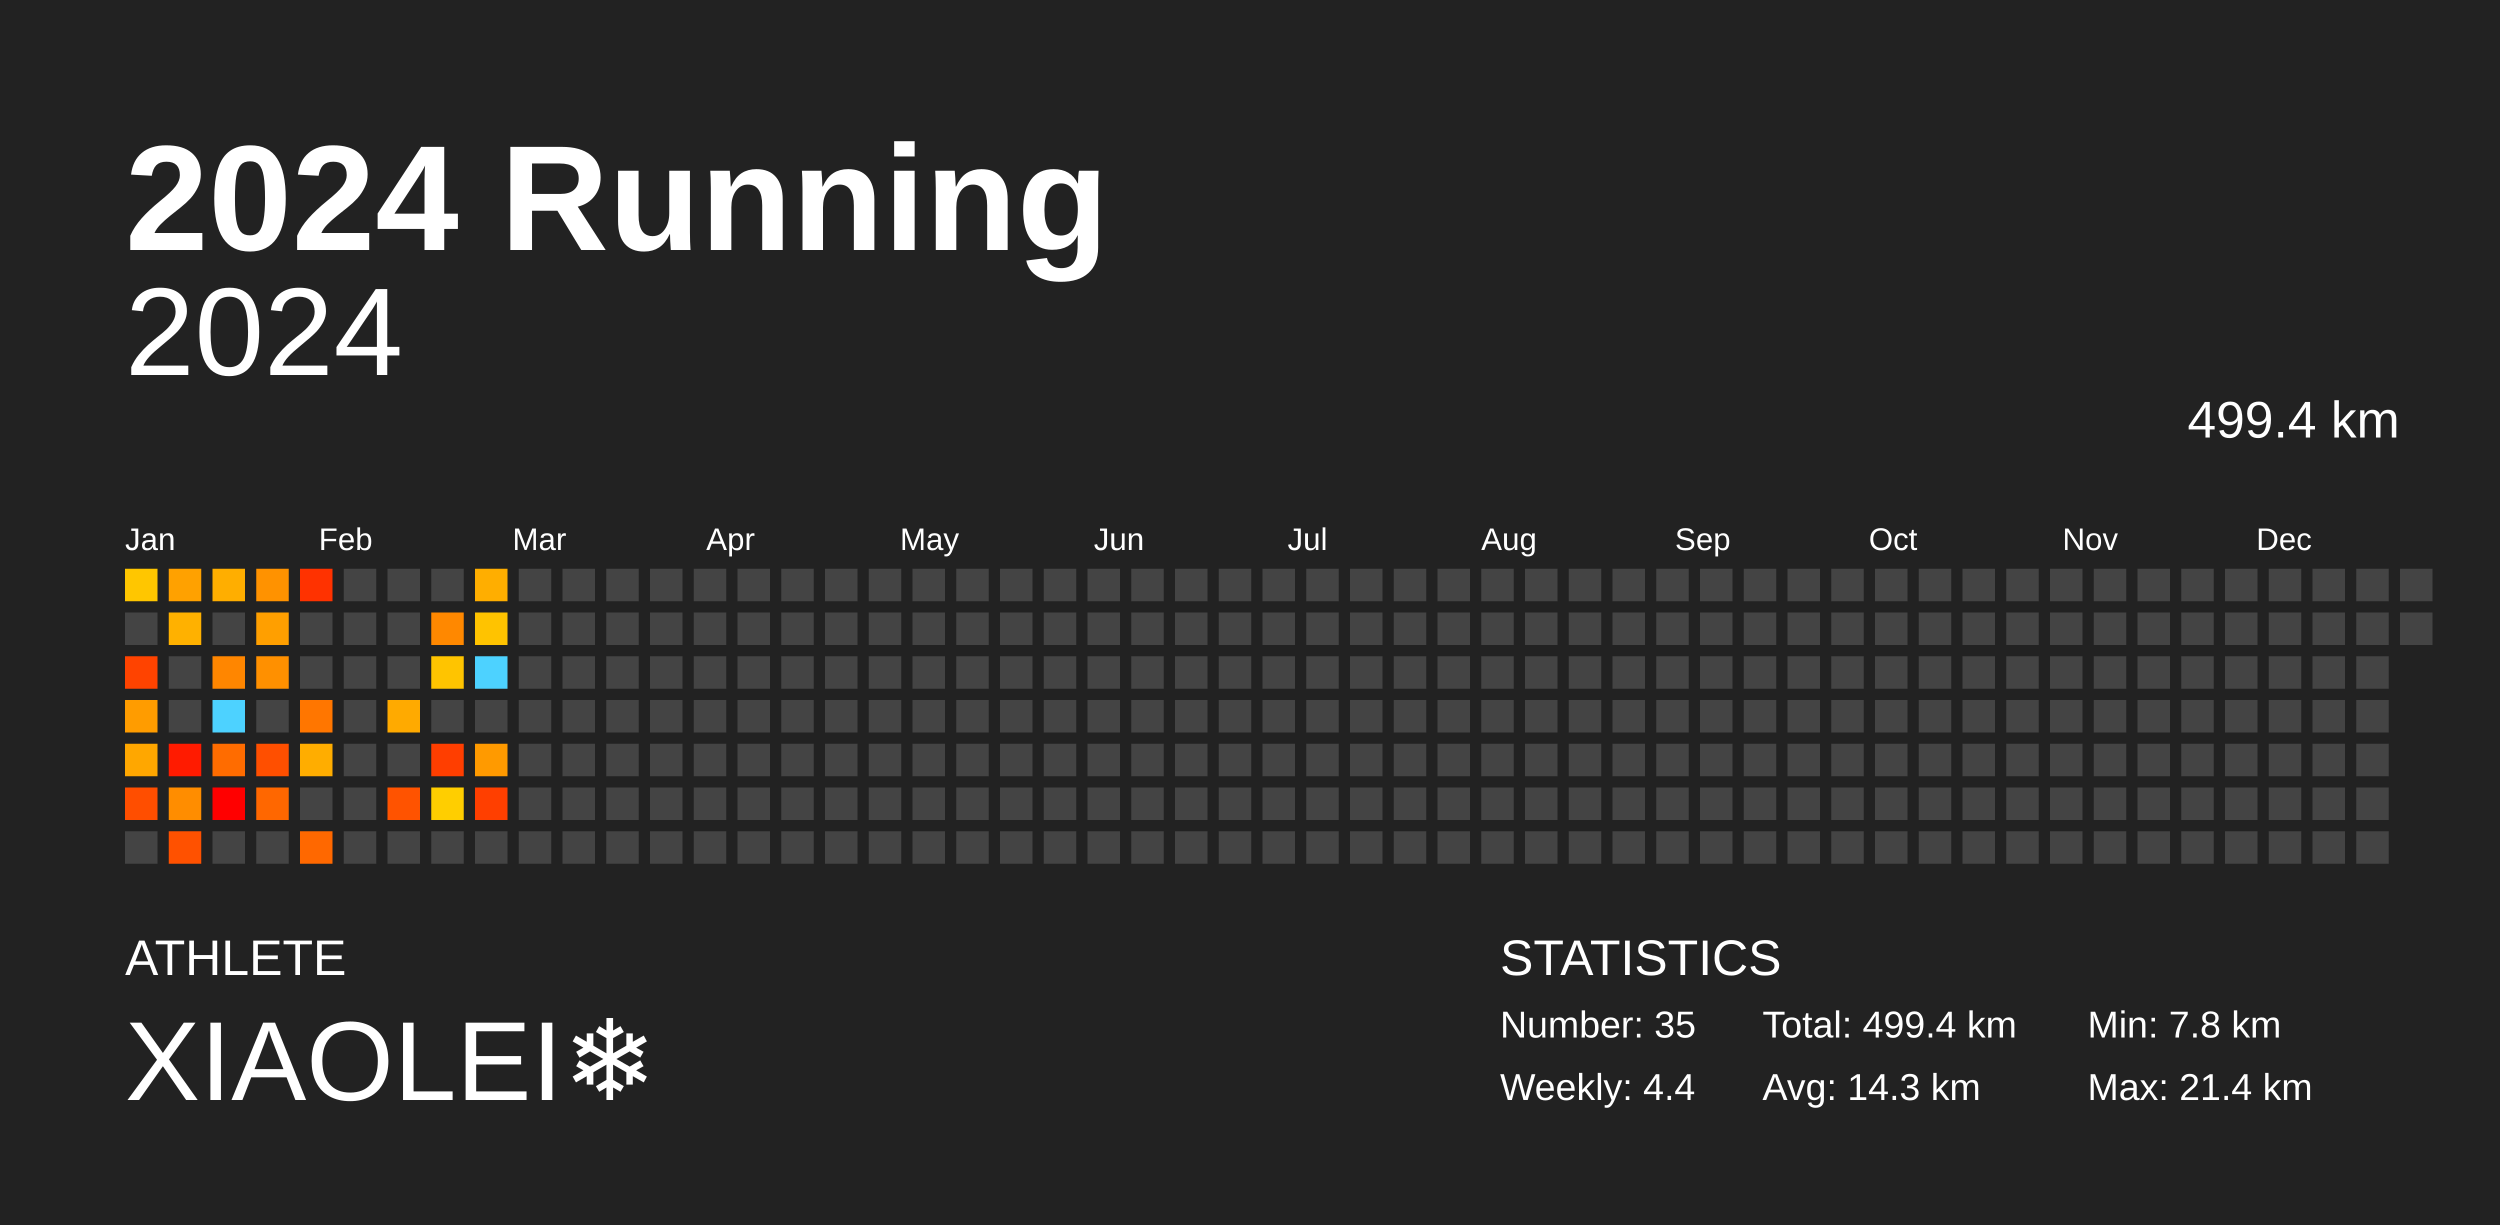
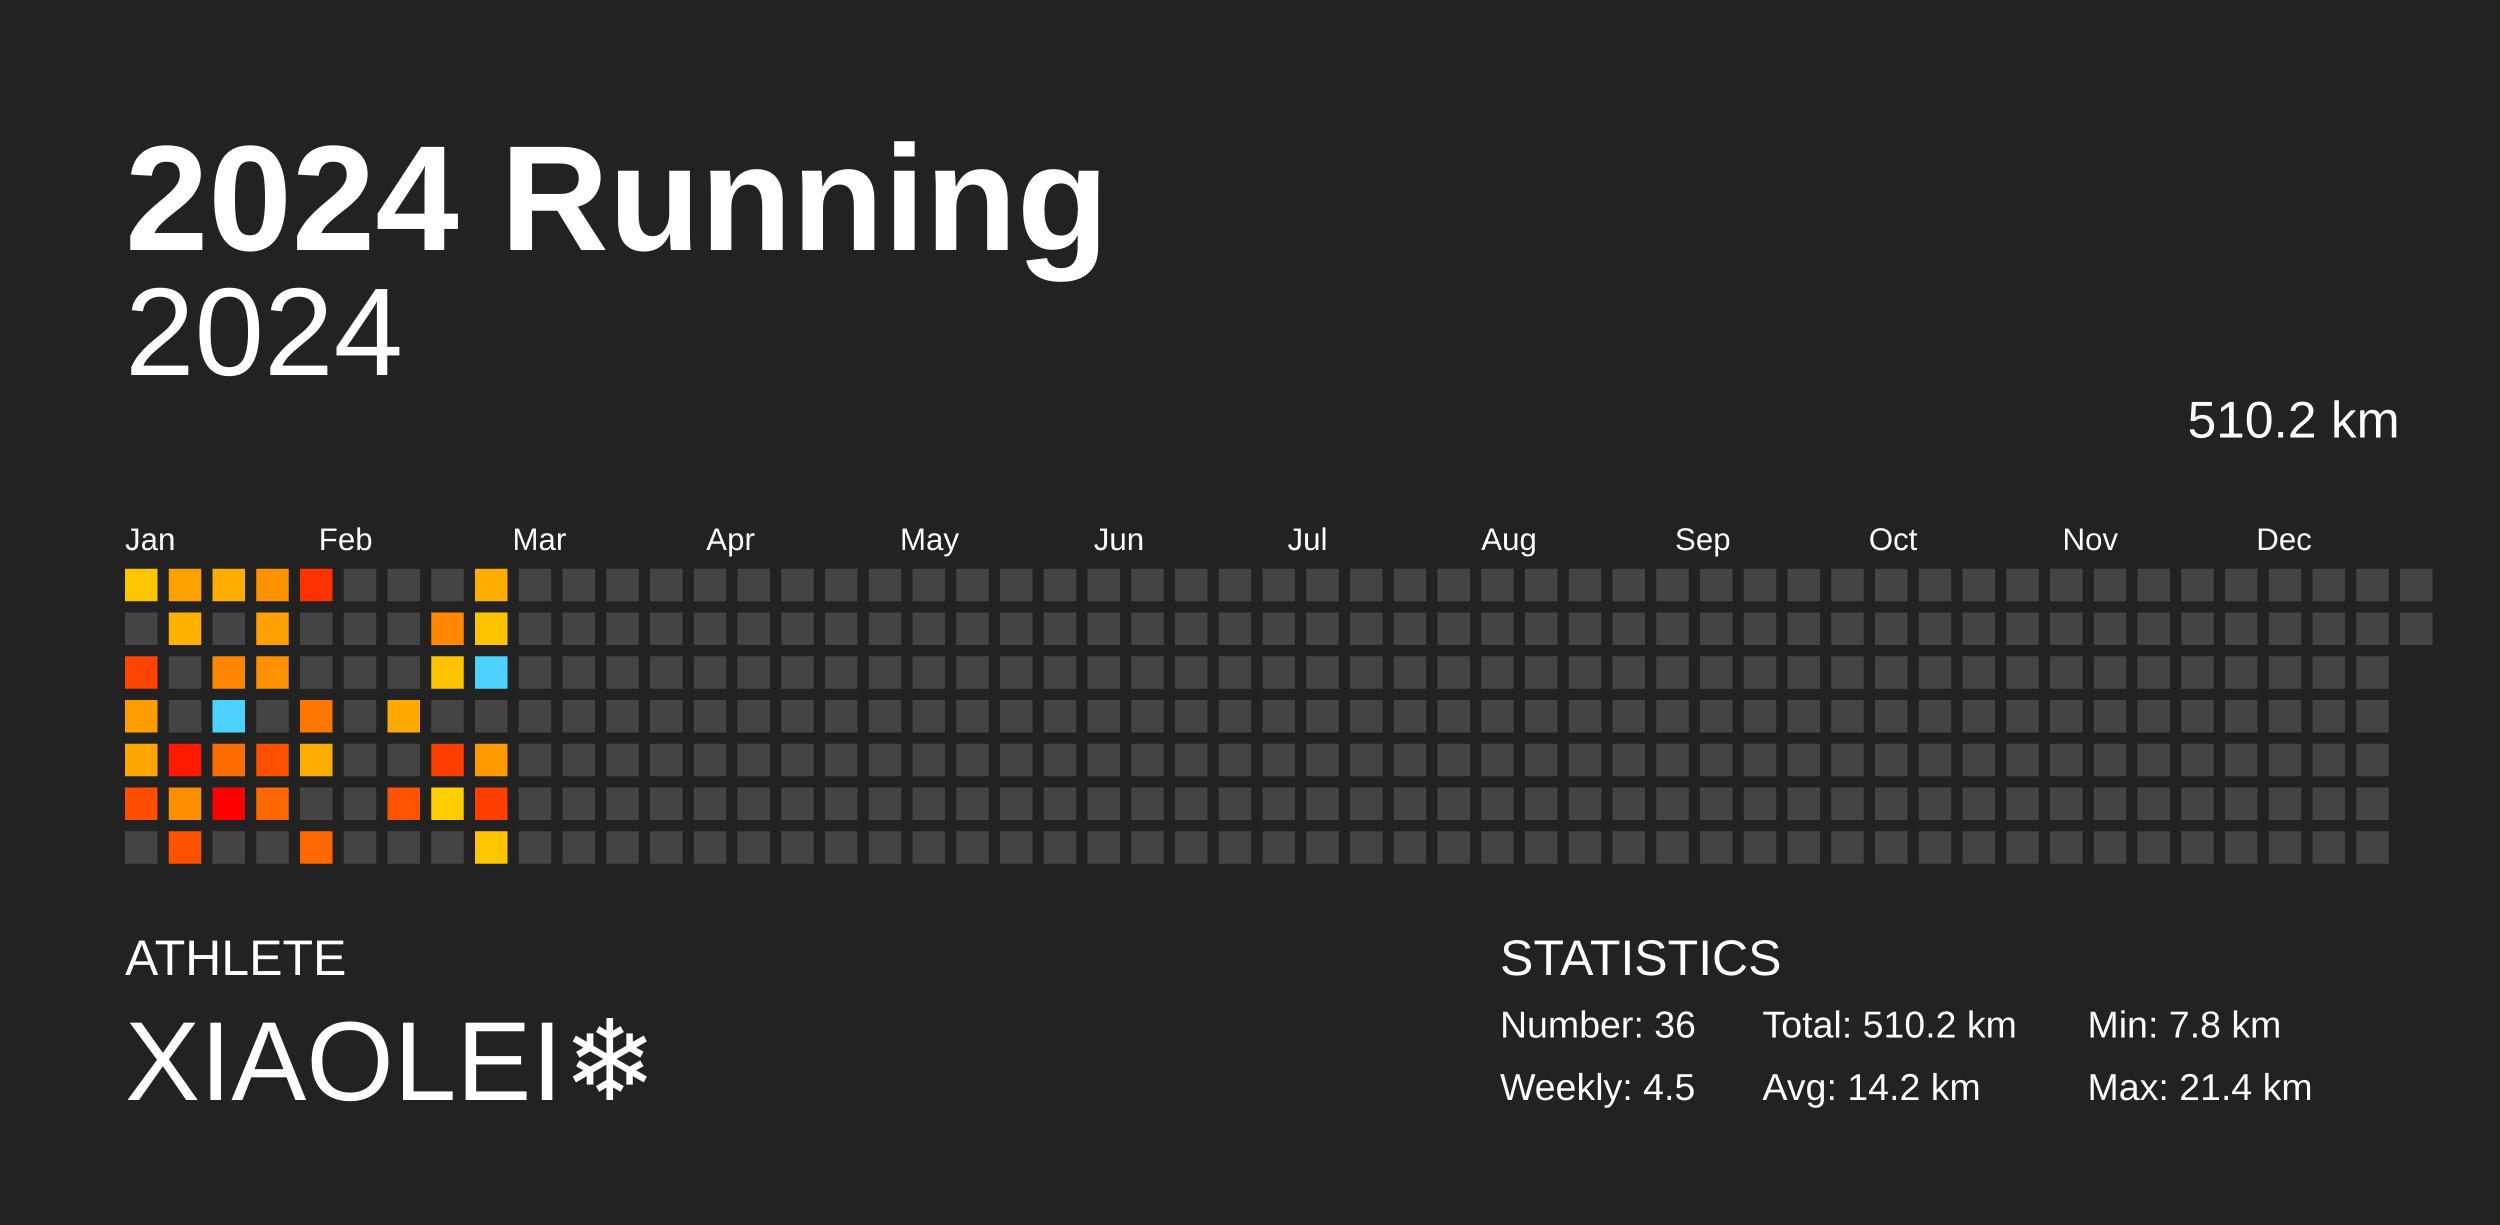
<svg xmlns="http://www.w3.org/2000/svg" baseProfile="full" height="98mm" version="1.1" viewBox="0,0,200,98" width="200mm">
  <defs />
  <rect fill="#222222" height="98" width="200" x="0" y="0" />
  <text fill="#FFFFFF" style="font-size:12px; font-family:Arial; font-weight:bold;" x="10" y="20">2024 Running</text>
  <text fill="#FFFFFF" style="font-size:4px; font-family:Arial" x="10" y="78">ATHLETE</text>
  <text fill="#FFFFFF" style="font-size:9px; font-family:Arial" x="10" y="88">XIAOLEI❄️</text>
  <text fill="#FFFFFF" style="font-size:4px; font-family:Arial" x="120" y="78">STATISTICS</text>
-   <text fill="#FFFFFF" style="font-size:3px; font-family:Arial" x="120" y="83">Number: 35</text>
-   <text fill="#FFFFFF" style="font-size:3px; font-family:Arial" x="120" y="88">Weekly: 4.4</text>
-   <text fill="#FFFFFF" style="font-size:3px; font-family:Arial" x="141" y="83">Total: 499.4 km</text>
-   <text fill="#FFFFFF" style="font-size:3px; font-family:Arial" x="141" y="88">Avg: 14.3 km</text>
+   <text fill="#FFFFFF" style="font-size:3px; font-family:Arial" x="120" y="83">Number: 36</text>
+   <text fill="#FFFFFF" style="font-size:3px; font-family:Arial" x="120" y="88">Weekly: 4.5</text>
+   <text fill="#FFFFFF" style="font-size:3px; font-family:Arial" x="141" y="83">Total: 510.2 km</text>
+   <text fill="#FFFFFF" style="font-size:3px; font-family:Arial" x="141" y="88">Avg: 14.2 km</text>
  <text fill="#FFFFFF" style="font-size:3px; font-family:Arial" x="167" y="83">Min: 7.8 km</text>
  <text fill="#FFFFFF" style="font-size:3px; font-family:Arial" x="167" y="88">Max: 21.4 km</text>
  <text alignment-baseline="hanging" fill="#FFFFFF" style="font-size:10.0px; font-family:Arial;" x="10" y="30">2024</text>
-   <text alignment-baseline="hanging" fill="#FFFFFF" style="font-size:4.125px; font-family:Arial;" x="175" y="35">499.4 km</text>
+   <text alignment-baseline="hanging" fill="#FFFFFF" style="font-size:4.125px; font-family:Arial;" x="175" y="35">510.2 km</text>
  <text fill="#FFFFFF" style="font-size:2.5px; font-family:Arial" x="10.0" y="44">Jan</text>
  <text fill="#FFFFFF" style="font-size:2.5px; font-family:Arial" x="25.5" y="44">Feb</text>
  <text fill="#FFFFFF" style="font-size:2.5px; font-family:Arial" x="41.0" y="44">Mar</text>
  <text fill="#FFFFFF" style="font-size:2.5px; font-family:Arial" x="56.5" y="44">Apr</text>
  <text fill="#FFFFFF" style="font-size:2.5px; font-family:Arial" x="72.0" y="44">May</text>
  <text fill="#FFFFFF" style="font-size:2.5px; font-family:Arial" x="87.5" y="44">Jun</text>
  <text fill="#FFFFFF" style="font-size:2.5px; font-family:Arial" x="103.0" y="44">Jul</text>
  <text fill="#FFFFFF" style="font-size:2.5px; font-family:Arial" x="118.5" y="44">Aug</text>
  <text fill="#FFFFFF" style="font-size:2.5px; font-family:Arial" x="134.0" y="44">Sep</text>
  <text fill="#FFFFFF" style="font-size:2.5px; font-family:Arial" x="149.5" y="44">Oct</text>
  <text fill="#FFFFFF" style="font-size:2.5px; font-family:Arial" x="165.0" y="44">Nov</text>
  <text fill="#FFFFFF" style="font-size:2.5px; font-family:Arial" x="180.5" y="44">Dec</text>
  <rect fill="#ffc600" height="2.6" width="2.6" x="10.0" y="45.5" />
  <rect fill="#444444" height="2.6" width="2.6" x="10.0" y="49.0" />
  <rect fill="#ff4300" height="2.6" width="2.6" x="10.0" y="52.5" />
  <rect fill="#ff9c00" height="2.6" width="2.6" x="10.0" y="56.0" />
  <rect fill="#ffa700" height="2.6" width="2.6" x="10.0" y="59.5" />
  <rect fill="#ff4e00" height="2.6" width="2.6" x="10.0" y="63.0" />
  <rect fill="#444444" height="2.6" width="2.6" x="10.0" y="66.5" />
  <rect fill="#ffa100" height="2.6" width="2.6" x="13.5" y="45.5" />
  <rect fill="#ffb100" height="2.6" width="2.6" x="13.5" y="49.0" />
  <rect fill="#444444" height="2.6" width="2.6" x="13.5" y="52.5" />
  <rect fill="#444444" height="2.6" width="2.6" x="13.5" y="56.0" />
  <rect fill="#ff1b00" height="2.6" width="2.6" x="13.5" y="59.5" />
  <rect fill="#ff8d00" height="2.6" width="2.6" x="13.5" y="63.0" />
  <rect fill="#ff5100" height="2.6" width="2.6" x="13.5" y="66.5" />
  <rect fill="#ffae00" height="2.6" width="2.6" x="17.0" y="45.5" />
  <rect fill="#444444" height="2.6" width="2.6" x="17.0" y="49.0" />
  <rect fill="#ff8600" height="2.6" width="2.6" x="17.0" y="52.5" />
  <rect fill="#4dd2ff" height="2.6" width="2.6" x="17.0" y="56.0" />
  <rect fill="#ff6c00" height="2.6" width="2.6" x="17.0" y="59.5" />
  <rect fill="red" height="2.6" width="2.6" x="17.0" y="63.0" />
  <rect fill="#444444" height="2.6" width="2.6" x="17.0" y="66.5" />
  <rect fill="#ff9200" height="2.6" width="2.6" x="20.5" y="45.5" />
  <rect fill="#ff9f00" height="2.6" width="2.6" x="20.5" y="49.0" />
  <rect fill="#ff9000" height="2.6" width="2.6" x="20.5" y="52.5" />
  <rect fill="#444444" height="2.6" width="2.6" x="20.5" y="56.0" />
  <rect fill="#ff4f00" height="2.6" width="2.6" x="20.5" y="59.5" />
  <rect fill="#ff6700" height="2.6" width="2.6" x="20.5" y="63.0" />
  <rect fill="#444444" height="2.6" width="2.6" x="20.5" y="66.5" />
  <rect fill="#ff3200" height="2.6" width="2.6" x="24.0" y="45.5" />
  <rect fill="#444444" height="2.6" width="2.6" x="24.0" y="49.0" />
  <rect fill="#444444" height="2.6" width="2.6" x="24.0" y="52.5" />
  <rect fill="#ff7600" height="2.6" width="2.6" x="24.0" y="56.0" />
  <rect fill="#ffad00" height="2.6" width="2.6" x="24.0" y="59.5" />
  <rect fill="#444444" height="2.6" width="2.6" x="24.0" y="63.0" />
  <rect fill="#ff6800" height="2.6" width="2.6" x="24.0" y="66.5" />
  <rect fill="#444444" height="2.6" width="2.6" x="27.5" y="45.5" />
  <rect fill="#444444" height="2.6" width="2.6" x="27.5" y="49.0" />
  <rect fill="#444444" height="2.6" width="2.6" x="27.5" y="52.5" />
  <rect fill="#444444" height="2.6" width="2.6" x="27.5" y="56.0" />
  <rect fill="#444444" height="2.6" width="2.6" x="27.5" y="59.5" />
  <rect fill="#444444" height="2.6" width="2.6" x="27.5" y="63.0" />
  <rect fill="#444444" height="2.6" width="2.6" x="27.5" y="66.5" />
  <rect fill="#444444" height="2.6" width="2.6" x="31.0" y="45.5" />
  <rect fill="#444444" height="2.6" width="2.6" x="31.0" y="49.0" />
  <rect fill="#444444" height="2.6" width="2.6" x="31.0" y="52.5" />
  <rect fill="#ffaa00" height="2.6" width="2.6" x="31.0" y="56.0" />
  <rect fill="#444444" height="2.6" width="2.6" x="31.0" y="59.5" />
  <rect fill="#ff5300" height="2.6" width="2.6" x="31.0" y="63.0" />
  <rect fill="#444444" height="2.6" width="2.6" x="31.0" y="66.5" />
  <rect fill="#444444" height="2.6" width="2.6" x="34.5" y="45.5" />
  <rect fill="#ff8800" height="2.6" width="2.6" x="34.5" y="49.0" />
  <rect fill="#ffc400" height="2.6" width="2.6" x="34.5" y="52.5" />
  <rect fill="#444444" height="2.6" width="2.6" x="34.5" y="56.0" />
  <rect fill="#ff3e00" height="2.6" width="2.6" x="34.5" y="59.5" />
  <rect fill="#ffce00" height="2.6" width="2.6" x="34.5" y="63.0" />
  <rect fill="#444444" height="2.6" width="2.6" x="34.5" y="66.5" />
  <rect fill="#ffae00" height="2.6" width="2.6" x="38.0" y="45.5" />
  <rect fill="#ffc300" height="2.6" width="2.6" x="38.0" y="49.0" />
  <rect fill="#4dd2ff" height="2.6" width="2.6" x="38.0" y="52.5" />
  <rect fill="#444444" height="2.6" width="2.6" x="38.0" y="56.0" />
  <rect fill="#ff9a00" height="2.6" width="2.6" x="38.0" y="59.5" />
  <rect fill="#ff3f00" height="2.6" width="2.6" x="38.0" y="63.0" />
-   <rect fill="#444444" height="2.6" width="2.6" x="38.0" y="66.5" />
+   <rect fill="#ffc600" height="2.6" width="2.6" x="38.0" y="66.5" />
  <rect fill="#444444" height="2.6" width="2.6" x="41.5" y="45.5" />
  <rect fill="#444444" height="2.6" width="2.6" x="41.5" y="49.0" />
  <rect fill="#444444" height="2.6" width="2.6" x="41.5" y="52.5" />
  <rect fill="#444444" height="2.6" width="2.6" x="41.5" y="56.0" />
  <rect fill="#444444" height="2.6" width="2.6" x="41.5" y="59.5" />
  <rect fill="#444444" height="2.6" width="2.6" x="41.5" y="63.0" />
  <rect fill="#444444" height="2.6" width="2.6" x="41.5" y="66.5" />
  <rect fill="#444444" height="2.6" width="2.6" x="45.0" y="45.5" />
  <rect fill="#444444" height="2.6" width="2.6" x="45.0" y="49.0" />
  <rect fill="#444444" height="2.6" width="2.6" x="45.0" y="52.5" />
  <rect fill="#444444" height="2.6" width="2.6" x="45.0" y="56.0" />
  <rect fill="#444444" height="2.6" width="2.6" x="45.0" y="59.5" />
  <rect fill="#444444" height="2.6" width="2.6" x="45.0" y="63.0" />
  <rect fill="#444444" height="2.6" width="2.6" x="45.0" y="66.5" />
  <rect fill="#444444" height="2.6" width="2.6" x="48.5" y="45.5" />
  <rect fill="#444444" height="2.6" width="2.6" x="48.5" y="49.0" />
  <rect fill="#444444" height="2.6" width="2.6" x="48.5" y="52.5" />
  <rect fill="#444444" height="2.6" width="2.6" x="48.5" y="56.0" />
  <rect fill="#444444" height="2.6" width="2.6" x="48.5" y="59.5" />
  <rect fill="#444444" height="2.6" width="2.6" x="48.5" y="63.0" />
  <rect fill="#444444" height="2.6" width="2.6" x="48.5" y="66.5" />
  <rect fill="#444444" height="2.6" width="2.6" x="52.0" y="45.5" />
  <rect fill="#444444" height="2.6" width="2.6" x="52.0" y="49.0" />
  <rect fill="#444444" height="2.6" width="2.6" x="52.0" y="52.5" />
  <rect fill="#444444" height="2.6" width="2.6" x="52.0" y="56.0" />
  <rect fill="#444444" height="2.6" width="2.6" x="52.0" y="59.5" />
  <rect fill="#444444" height="2.6" width="2.6" x="52.0" y="63.0" />
  <rect fill="#444444" height="2.6" width="2.6" x="52.0" y="66.5" />
  <rect fill="#444444" height="2.6" width="2.6" x="55.5" y="45.5" />
  <rect fill="#444444" height="2.6" width="2.6" x="55.5" y="49.0" />
  <rect fill="#444444" height="2.6" width="2.6" x="55.5" y="52.5" />
  <rect fill="#444444" height="2.6" width="2.6" x="55.5" y="56.0" />
  <rect fill="#444444" height="2.6" width="2.6" x="55.5" y="59.5" />
  <rect fill="#444444" height="2.6" width="2.6" x="55.5" y="63.0" />
  <rect fill="#444444" height="2.6" width="2.6" x="55.5" y="66.5" />
  <rect fill="#444444" height="2.6" width="2.6" x="59.0" y="45.5" />
  <rect fill="#444444" height="2.6" width="2.6" x="59.0" y="49.0" />
  <rect fill="#444444" height="2.6" width="2.6" x="59.0" y="52.5" />
  <rect fill="#444444" height="2.6" width="2.6" x="59.0" y="56.0" />
  <rect fill="#444444" height="2.6" width="2.6" x="59.0" y="59.5" />
  <rect fill="#444444" height="2.6" width="2.6" x="59.0" y="63.0" />
  <rect fill="#444444" height="2.6" width="2.6" x="59.0" y="66.5" />
  <rect fill="#444444" height="2.6" width="2.6" x="62.5" y="45.5" />
  <rect fill="#444444" height="2.6" width="2.6" x="62.5" y="49.0" />
  <rect fill="#444444" height="2.6" width="2.6" x="62.5" y="52.5" />
  <rect fill="#444444" height="2.6" width="2.6" x="62.5" y="56.0" />
  <rect fill="#444444" height="2.6" width="2.6" x="62.5" y="59.5" />
  <rect fill="#444444" height="2.6" width="2.6" x="62.5" y="63.0" />
  <rect fill="#444444" height="2.6" width="2.6" x="62.5" y="66.5" />
  <rect fill="#444444" height="2.6" width="2.6" x="66.0" y="45.5" />
  <rect fill="#444444" height="2.6" width="2.6" x="66.0" y="49.0" />
  <rect fill="#444444" height="2.6" width="2.6" x="66.0" y="52.5" />
  <rect fill="#444444" height="2.6" width="2.6" x="66.0" y="56.0" />
  <rect fill="#444444" height="2.6" width="2.6" x="66.0" y="59.5" />
  <rect fill="#444444" height="2.6" width="2.6" x="66.0" y="63.0" />
  <rect fill="#444444" height="2.6" width="2.6" x="66.0" y="66.5" />
  <rect fill="#444444" height="2.6" width="2.6" x="69.5" y="45.5" />
  <rect fill="#444444" height="2.6" width="2.6" x="69.5" y="49.0" />
  <rect fill="#444444" height="2.6" width="2.6" x="69.5" y="52.5" />
  <rect fill="#444444" height="2.6" width="2.6" x="69.5" y="56.0" />
  <rect fill="#444444" height="2.6" width="2.6" x="69.5" y="59.5" />
  <rect fill="#444444" height="2.6" width="2.6" x="69.5" y="63.0" />
  <rect fill="#444444" height="2.6" width="2.6" x="69.5" y="66.5" />
  <rect fill="#444444" height="2.6" width="2.6" x="73.0" y="45.5" />
  <rect fill="#444444" height="2.6" width="2.6" x="73.0" y="49.0" />
  <rect fill="#444444" height="2.6" width="2.6" x="73.0" y="52.5" />
  <rect fill="#444444" height="2.6" width="2.6" x="73.0" y="56.0" />
  <rect fill="#444444" height="2.6" width="2.6" x="73.0" y="59.5" />
  <rect fill="#444444" height="2.6" width="2.6" x="73.0" y="63.0" />
  <rect fill="#444444" height="2.6" width="2.6" x="73.0" y="66.5" />
  <rect fill="#444444" height="2.6" width="2.6" x="76.5" y="45.5" />
  <rect fill="#444444" height="2.6" width="2.6" x="76.5" y="49.0" />
  <rect fill="#444444" height="2.6" width="2.6" x="76.5" y="52.5" />
  <rect fill="#444444" height="2.6" width="2.6" x="76.5" y="56.0" />
  <rect fill="#444444" height="2.6" width="2.6" x="76.5" y="59.5" />
  <rect fill="#444444" height="2.6" width="2.6" x="76.5" y="63.0" />
  <rect fill="#444444" height="2.6" width="2.6" x="76.5" y="66.5" />
  <rect fill="#444444" height="2.6" width="2.6" x="80.0" y="45.5" />
  <rect fill="#444444" height="2.6" width="2.6" x="80.0" y="49.0" />
  <rect fill="#444444" height="2.6" width="2.6" x="80.0" y="52.5" />
  <rect fill="#444444" height="2.6" width="2.6" x="80.0" y="56.0" />
  <rect fill="#444444" height="2.6" width="2.6" x="80.0" y="59.5" />
  <rect fill="#444444" height="2.6" width="2.6" x="80.0" y="63.0" />
  <rect fill="#444444" height="2.6" width="2.6" x="80.0" y="66.5" />
  <rect fill="#444444" height="2.6" width="2.6" x="83.5" y="45.5" />
  <rect fill="#444444" height="2.6" width="2.6" x="83.5" y="49.0" />
  <rect fill="#444444" height="2.6" width="2.6" x="83.5" y="52.5" />
  <rect fill="#444444" height="2.6" width="2.6" x="83.5" y="56.0" />
  <rect fill="#444444" height="2.6" width="2.6" x="83.5" y="59.5" />
  <rect fill="#444444" height="2.6" width="2.6" x="83.5" y="63.0" />
  <rect fill="#444444" height="2.6" width="2.6" x="83.5" y="66.5" />
  <rect fill="#444444" height="2.6" width="2.6" x="87.0" y="45.5" />
  <rect fill="#444444" height="2.6" width="2.6" x="87.0" y="49.0" />
  <rect fill="#444444" height="2.6" width="2.6" x="87.0" y="52.5" />
  <rect fill="#444444" height="2.6" width="2.6" x="87.0" y="56.0" />
  <rect fill="#444444" height="2.6" width="2.6" x="87.0" y="59.5" />
  <rect fill="#444444" height="2.6" width="2.6" x="87.0" y="63.0" />
  <rect fill="#444444" height="2.6" width="2.6" x="87.0" y="66.5" />
  <rect fill="#444444" height="2.6" width="2.6" x="90.5" y="45.5" />
  <rect fill="#444444" height="2.6" width="2.6" x="90.5" y="49.0" />
  <rect fill="#444444" height="2.6" width="2.6" x="90.5" y="52.5" />
  <rect fill="#444444" height="2.6" width="2.6" x="90.5" y="56.0" />
  <rect fill="#444444" height="2.6" width="2.6" x="90.5" y="59.5" />
  <rect fill="#444444" height="2.6" width="2.6" x="90.5" y="63.0" />
  <rect fill="#444444" height="2.6" width="2.6" x="90.5" y="66.5" />
  <rect fill="#444444" height="2.6" width="2.6" x="94.0" y="45.5" />
  <rect fill="#444444" height="2.6" width="2.6" x="94.0" y="49.0" />
  <rect fill="#444444" height="2.6" width="2.6" x="94.0" y="52.5" />
  <rect fill="#444444" height="2.6" width="2.6" x="94.0" y="56.0" />
  <rect fill="#444444" height="2.6" width="2.6" x="94.0" y="59.5" />
  <rect fill="#444444" height="2.6" width="2.6" x="94.0" y="63.0" />
  <rect fill="#444444" height="2.6" width="2.6" x="94.0" y="66.5" />
  <rect fill="#444444" height="2.6" width="2.6" x="97.5" y="45.5" />
  <rect fill="#444444" height="2.6" width="2.6" x="97.5" y="49.0" />
  <rect fill="#444444" height="2.6" width="2.6" x="97.5" y="52.5" />
  <rect fill="#444444" height="2.6" width="2.6" x="97.5" y="56.0" />
  <rect fill="#444444" height="2.6" width="2.6" x="97.5" y="59.5" />
  <rect fill="#444444" height="2.6" width="2.6" x="97.5" y="63.0" />
  <rect fill="#444444" height="2.6" width="2.6" x="97.5" y="66.5" />
  <rect fill="#444444" height="2.6" width="2.6" x="101.0" y="45.5" />
  <rect fill="#444444" height="2.6" width="2.6" x="101.0" y="49.0" />
  <rect fill="#444444" height="2.6" width="2.6" x="101.0" y="52.5" />
  <rect fill="#444444" height="2.6" width="2.6" x="101.0" y="56.0" />
  <rect fill="#444444" height="2.6" width="2.6" x="101.0" y="59.5" />
  <rect fill="#444444" height="2.6" width="2.6" x="101.0" y="63.0" />
  <rect fill="#444444" height="2.6" width="2.6" x="101.0" y="66.5" />
  <rect fill="#444444" height="2.6" width="2.6" x="104.5" y="45.5" />
  <rect fill="#444444" height="2.6" width="2.6" x="104.5" y="49.0" />
  <rect fill="#444444" height="2.6" width="2.6" x="104.5" y="52.5" />
  <rect fill="#444444" height="2.6" width="2.6" x="104.5" y="56.0" />
  <rect fill="#444444" height="2.6" width="2.6" x="104.5" y="59.5" />
  <rect fill="#444444" height="2.6" width="2.6" x="104.5" y="63.0" />
  <rect fill="#444444" height="2.6" width="2.6" x="104.5" y="66.5" />
  <rect fill="#444444" height="2.6" width="2.6" x="108.0" y="45.5" />
  <rect fill="#444444" height="2.6" width="2.6" x="108.0" y="49.0" />
  <rect fill="#444444" height="2.6" width="2.6" x="108.0" y="52.5" />
  <rect fill="#444444" height="2.6" width="2.6" x="108.0" y="56.0" />
  <rect fill="#444444" height="2.6" width="2.6" x="108.0" y="59.5" />
  <rect fill="#444444" height="2.6" width="2.6" x="108.0" y="63.0" />
  <rect fill="#444444" height="2.6" width="2.6" x="108.0" y="66.5" />
  <rect fill="#444444" height="2.6" width="2.6" x="111.5" y="45.5" />
  <rect fill="#444444" height="2.6" width="2.6" x="111.5" y="49.0" />
  <rect fill="#444444" height="2.6" width="2.6" x="111.5" y="52.5" />
  <rect fill="#444444" height="2.6" width="2.6" x="111.5" y="56.0" />
  <rect fill="#444444" height="2.6" width="2.6" x="111.5" y="59.5" />
  <rect fill="#444444" height="2.6" width="2.6" x="111.5" y="63.0" />
  <rect fill="#444444" height="2.6" width="2.6" x="111.5" y="66.5" />
  <rect fill="#444444" height="2.6" width="2.6" x="115.0" y="45.5" />
  <rect fill="#444444" height="2.6" width="2.6" x="115.0" y="49.0" />
  <rect fill="#444444" height="2.6" width="2.6" x="115.0" y="52.5" />
  <rect fill="#444444" height="2.6" width="2.6" x="115.0" y="56.0" />
  <rect fill="#444444" height="2.6" width="2.6" x="115.0" y="59.5" />
  <rect fill="#444444" height="2.6" width="2.6" x="115.0" y="63.0" />
  <rect fill="#444444" height="2.6" width="2.6" x="115.0" y="66.5" />
  <rect fill="#444444" height="2.6" width="2.6" x="118.5" y="45.5" />
  <rect fill="#444444" height="2.6" width="2.6" x="118.5" y="49.0" />
  <rect fill="#444444" height="2.6" width="2.6" x="118.5" y="52.5" />
  <rect fill="#444444" height="2.6" width="2.6" x="118.5" y="56.0" />
  <rect fill="#444444" height="2.6" width="2.6" x="118.5" y="59.5" />
  <rect fill="#444444" height="2.6" width="2.6" x="118.5" y="63.0" />
  <rect fill="#444444" height="2.6" width="2.6" x="118.5" y="66.5" />
  <rect fill="#444444" height="2.6" width="2.6" x="122.0" y="45.5" />
  <rect fill="#444444" height="2.6" width="2.6" x="122.0" y="49.0" />
  <rect fill="#444444" height="2.6" width="2.6" x="122.0" y="52.5" />
  <rect fill="#444444" height="2.6" width="2.6" x="122.0" y="56.0" />
  <rect fill="#444444" height="2.6" width="2.6" x="122.0" y="59.5" />
  <rect fill="#444444" height="2.6" width="2.6" x="122.0" y="63.0" />
  <rect fill="#444444" height="2.6" width="2.6" x="122.0" y="66.5" />
  <rect fill="#444444" height="2.6" width="2.6" x="125.5" y="45.5" />
  <rect fill="#444444" height="2.6" width="2.6" x="125.5" y="49.0" />
  <rect fill="#444444" height="2.6" width="2.6" x="125.5" y="52.5" />
  <rect fill="#444444" height="2.6" width="2.6" x="125.5" y="56.0" />
  <rect fill="#444444" height="2.6" width="2.6" x="125.5" y="59.5" />
  <rect fill="#444444" height="2.6" width="2.6" x="125.5" y="63.0" />
  <rect fill="#444444" height="2.6" width="2.6" x="125.5" y="66.5" />
  <rect fill="#444444" height="2.6" width="2.6" x="129.0" y="45.5" />
  <rect fill="#444444" height="2.6" width="2.6" x="129.0" y="49.0" />
  <rect fill="#444444" height="2.6" width="2.6" x="129.0" y="52.5" />
  <rect fill="#444444" height="2.6" width="2.6" x="129.0" y="56.0" />
  <rect fill="#444444" height="2.6" width="2.6" x="129.0" y="59.5" />
  <rect fill="#444444" height="2.6" width="2.6" x="129.0" y="63.0" />
  <rect fill="#444444" height="2.6" width="2.6" x="129.0" y="66.5" />
  <rect fill="#444444" height="2.6" width="2.6" x="132.5" y="45.5" />
  <rect fill="#444444" height="2.6" width="2.6" x="132.5" y="49.0" />
  <rect fill="#444444" height="2.6" width="2.6" x="132.5" y="52.5" />
  <rect fill="#444444" height="2.6" width="2.6" x="132.5" y="56.0" />
  <rect fill="#444444" height="2.6" width="2.6" x="132.5" y="59.5" />
  <rect fill="#444444" height="2.6" width="2.6" x="132.5" y="63.0" />
  <rect fill="#444444" height="2.6" width="2.6" x="132.5" y="66.5" />
  <rect fill="#444444" height="2.6" width="2.6" x="136.0" y="45.5" />
  <rect fill="#444444" height="2.6" width="2.6" x="136.0" y="49.0" />
  <rect fill="#444444" height="2.6" width="2.6" x="136.0" y="52.5" />
  <rect fill="#444444" height="2.6" width="2.6" x="136.0" y="56.0" />
  <rect fill="#444444" height="2.6" width="2.6" x="136.0" y="59.5" />
  <rect fill="#444444" height="2.6" width="2.6" x="136.0" y="63.0" />
  <rect fill="#444444" height="2.6" width="2.6" x="136.0" y="66.5" />
  <rect fill="#444444" height="2.6" width="2.6" x="139.5" y="45.5" />
  <rect fill="#444444" height="2.6" width="2.6" x="139.5" y="49.0" />
  <rect fill="#444444" height="2.6" width="2.6" x="139.5" y="52.5" />
  <rect fill="#444444" height="2.6" width="2.6" x="139.5" y="56.0" />
  <rect fill="#444444" height="2.6" width="2.6" x="139.5" y="59.5" />
  <rect fill="#444444" height="2.6" width="2.6" x="139.5" y="63.0" />
  <rect fill="#444444" height="2.6" width="2.6" x="139.5" y="66.5" />
  <rect fill="#444444" height="2.6" width="2.6" x="143.0" y="45.5" />
  <rect fill="#444444" height="2.6" width="2.6" x="143.0" y="49.0" />
  <rect fill="#444444" height="2.6" width="2.6" x="143.0" y="52.5" />
  <rect fill="#444444" height="2.6" width="2.6" x="143.0" y="56.0" />
  <rect fill="#444444" height="2.6" width="2.6" x="143.0" y="59.5" />
  <rect fill="#444444" height="2.6" width="2.6" x="143.0" y="63.0" />
  <rect fill="#444444" height="2.6" width="2.6" x="143.0" y="66.5" />
  <rect fill="#444444" height="2.6" width="2.6" x="146.5" y="45.5" />
  <rect fill="#444444" height="2.6" width="2.6" x="146.5" y="49.0" />
  <rect fill="#444444" height="2.6" width="2.6" x="146.5" y="52.5" />
  <rect fill="#444444" height="2.6" width="2.6" x="146.5" y="56.0" />
  <rect fill="#444444" height="2.6" width="2.6" x="146.5" y="59.5" />
  <rect fill="#444444" height="2.6" width="2.6" x="146.5" y="63.0" />
  <rect fill="#444444" height="2.6" width="2.6" x="146.5" y="66.5" />
  <rect fill="#444444" height="2.6" width="2.6" x="150.0" y="45.5" />
  <rect fill="#444444" height="2.6" width="2.6" x="150.0" y="49.0" />
  <rect fill="#444444" height="2.6" width="2.6" x="150.0" y="52.5" />
  <rect fill="#444444" height="2.6" width="2.6" x="150.0" y="56.0" />
  <rect fill="#444444" height="2.6" width="2.6" x="150.0" y="59.5" />
  <rect fill="#444444" height="2.6" width="2.6" x="150.0" y="63.0" />
  <rect fill="#444444" height="2.6" width="2.6" x="150.0" y="66.5" />
  <rect fill="#444444" height="2.6" width="2.6" x="153.5" y="45.5" />
  <rect fill="#444444" height="2.6" width="2.6" x="153.5" y="49.0" />
  <rect fill="#444444" height="2.6" width="2.6" x="153.5" y="52.5" />
  <rect fill="#444444" height="2.6" width="2.6" x="153.5" y="56.0" />
  <rect fill="#444444" height="2.6" width="2.6" x="153.5" y="59.5" />
  <rect fill="#444444" height="2.6" width="2.6" x="153.5" y="63.0" />
  <rect fill="#444444" height="2.6" width="2.6" x="153.5" y="66.5" />
  <rect fill="#444444" height="2.6" width="2.6" x="157.0" y="45.5" />
  <rect fill="#444444" height="2.6" width="2.6" x="157.0" y="49.0" />
  <rect fill="#444444" height="2.6" width="2.6" x="157.0" y="52.5" />
  <rect fill="#444444" height="2.6" width="2.6" x="157.0" y="56.0" />
  <rect fill="#444444" height="2.6" width="2.6" x="157.0" y="59.5" />
  <rect fill="#444444" height="2.6" width="2.6" x="157.0" y="63.0" />
  <rect fill="#444444" height="2.6" width="2.6" x="157.0" y="66.5" />
  <rect fill="#444444" height="2.6" width="2.6" x="160.5" y="45.5" />
  <rect fill="#444444" height="2.6" width="2.6" x="160.5" y="49.0" />
  <rect fill="#444444" height="2.6" width="2.6" x="160.5" y="52.5" />
  <rect fill="#444444" height="2.6" width="2.6" x="160.5" y="56.0" />
  <rect fill="#444444" height="2.6" width="2.6" x="160.5" y="59.5" />
  <rect fill="#444444" height="2.6" width="2.6" x="160.5" y="63.0" />
  <rect fill="#444444" height="2.6" width="2.6" x="160.5" y="66.5" />
  <rect fill="#444444" height="2.6" width="2.6" x="164.0" y="45.5" />
  <rect fill="#444444" height="2.6" width="2.6" x="164.0" y="49.0" />
  <rect fill="#444444" height="2.6" width="2.6" x="164.0" y="52.5" />
  <rect fill="#444444" height="2.6" width="2.6" x="164.0" y="56.0" />
  <rect fill="#444444" height="2.6" width="2.6" x="164.0" y="59.5" />
  <rect fill="#444444" height="2.6" width="2.6" x="164.0" y="63.0" />
  <rect fill="#444444" height="2.6" width="2.6" x="164.0" y="66.5" />
  <rect fill="#444444" height="2.6" width="2.6" x="167.5" y="45.5" />
  <rect fill="#444444" height="2.6" width="2.6" x="167.5" y="49.0" />
  <rect fill="#444444" height="2.6" width="2.6" x="167.5" y="52.5" />
  <rect fill="#444444" height="2.6" width="2.6" x="167.5" y="56.0" />
  <rect fill="#444444" height="2.6" width="2.6" x="167.5" y="59.5" />
  <rect fill="#444444" height="2.6" width="2.6" x="167.5" y="63.0" />
  <rect fill="#444444" height="2.6" width="2.6" x="167.5" y="66.5" />
  <rect fill="#444444" height="2.6" width="2.6" x="171.0" y="45.5" />
  <rect fill="#444444" height="2.6" width="2.6" x="171.0" y="49.0" />
  <rect fill="#444444" height="2.6" width="2.6" x="171.0" y="52.5" />
  <rect fill="#444444" height="2.6" width="2.6" x="171.0" y="56.0" />
  <rect fill="#444444" height="2.6" width="2.6" x="171.0" y="59.5" />
  <rect fill="#444444" height="2.6" width="2.6" x="171.0" y="63.0" />
  <rect fill="#444444" height="2.6" width="2.6" x="171.0" y="66.5" />
  <rect fill="#444444" height="2.6" width="2.6" x="174.5" y="45.5" />
  <rect fill="#444444" height="2.6" width="2.6" x="174.5" y="49.0" />
  <rect fill="#444444" height="2.6" width="2.6" x="174.5" y="52.5" />
  <rect fill="#444444" height="2.6" width="2.6" x="174.5" y="56.0" />
  <rect fill="#444444" height="2.6" width="2.6" x="174.5" y="59.5" />
  <rect fill="#444444" height="2.6" width="2.6" x="174.5" y="63.0" />
  <rect fill="#444444" height="2.6" width="2.6" x="174.5" y="66.5" />
  <rect fill="#444444" height="2.6" width="2.6" x="178.0" y="45.5" />
  <rect fill="#444444" height="2.6" width="2.6" x="178.0" y="49.0" />
  <rect fill="#444444" height="2.6" width="2.6" x="178.0" y="52.5" />
  <rect fill="#444444" height="2.6" width="2.6" x="178.0" y="56.0" />
  <rect fill="#444444" height="2.6" width="2.6" x="178.0" y="59.5" />
  <rect fill="#444444" height="2.6" width="2.6" x="178.0" y="63.0" />
  <rect fill="#444444" height="2.6" width="2.6" x="178.0" y="66.5" />
  <rect fill="#444444" height="2.6" width="2.6" x="181.5" y="45.5" />
  <rect fill="#444444" height="2.6" width="2.6" x="181.5" y="49.0" />
  <rect fill="#444444" height="2.6" width="2.6" x="181.5" y="52.5" />
  <rect fill="#444444" height="2.6" width="2.6" x="181.5" y="56.0" />
  <rect fill="#444444" height="2.6" width="2.6" x="181.5" y="59.5" />
  <rect fill="#444444" height="2.6" width="2.6" x="181.5" y="63.0" />
  <rect fill="#444444" height="2.6" width="2.6" x="181.5" y="66.5" />
  <rect fill="#444444" height="2.6" width="2.6" x="185.0" y="45.5" />
  <rect fill="#444444" height="2.6" width="2.6" x="185.0" y="49.0" />
  <rect fill="#444444" height="2.6" width="2.6" x="185.0" y="52.5" />
  <rect fill="#444444" height="2.6" width="2.6" x="185.0" y="56.0" />
  <rect fill="#444444" height="2.6" width="2.6" x="185.0" y="59.5" />
  <rect fill="#444444" height="2.6" width="2.6" x="185.0" y="63.0" />
  <rect fill="#444444" height="2.6" width="2.6" x="185.0" y="66.5" />
  <rect fill="#444444" height="2.6" width="2.6" x="188.5" y="45.5" />
  <rect fill="#444444" height="2.6" width="2.6" x="188.5" y="49.0" />
  <rect fill="#444444" height="2.6" width="2.6" x="188.5" y="52.5" />
  <rect fill="#444444" height="2.6" width="2.6" x="188.5" y="56.0" />
  <rect fill="#444444" height="2.6" width="2.6" x="188.5" y="59.5" />
  <rect fill="#444444" height="2.6" width="2.6" x="188.5" y="63.0" />
  <rect fill="#444444" height="2.6" width="2.6" x="188.5" y="66.5" />
  <rect fill="#444444" height="2.6" width="2.6" x="192.0" y="45.5" />
  <rect fill="#444444" height="2.6" width="2.6" x="192.0" y="49.0" />
</svg>
